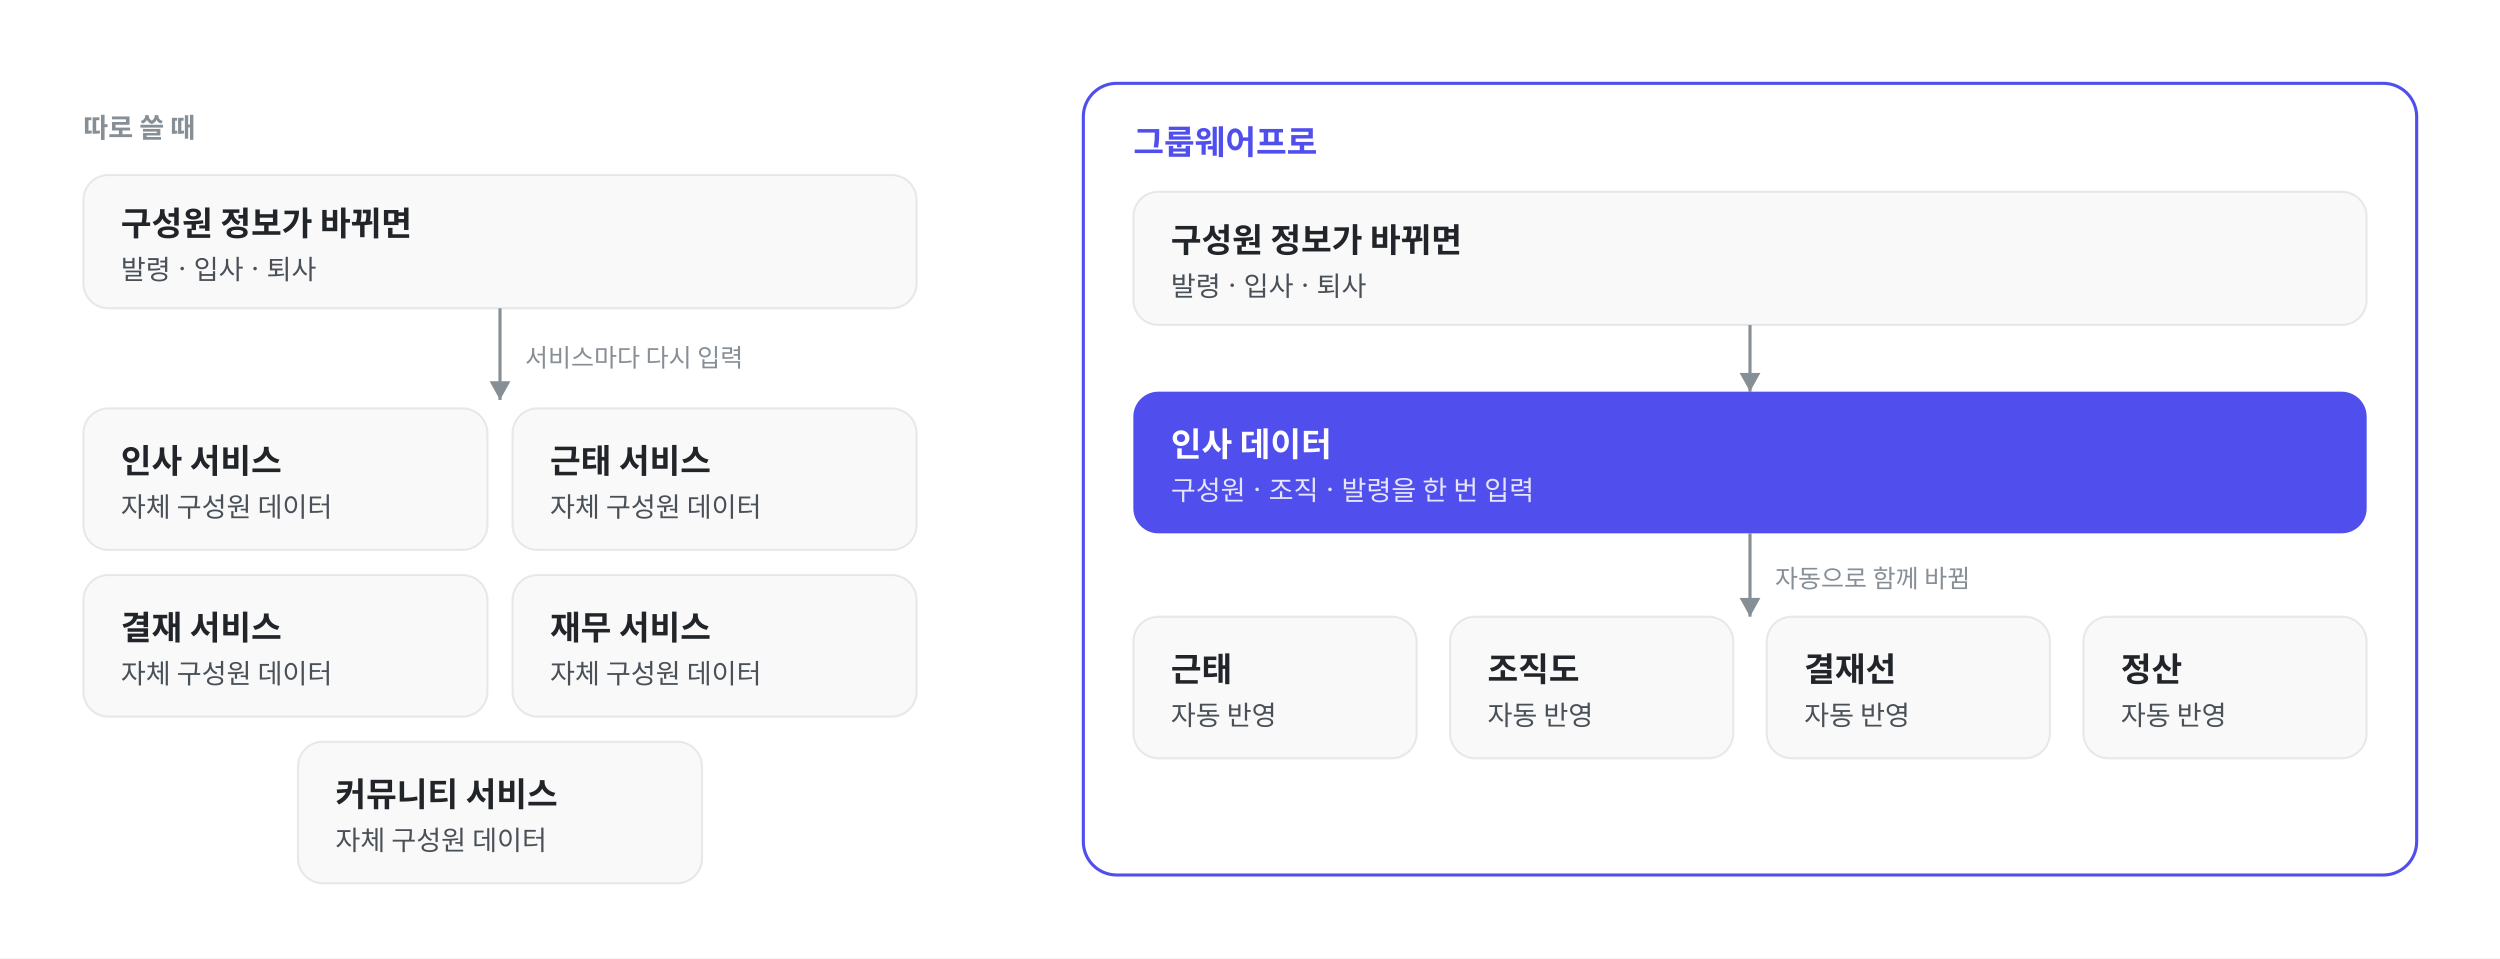
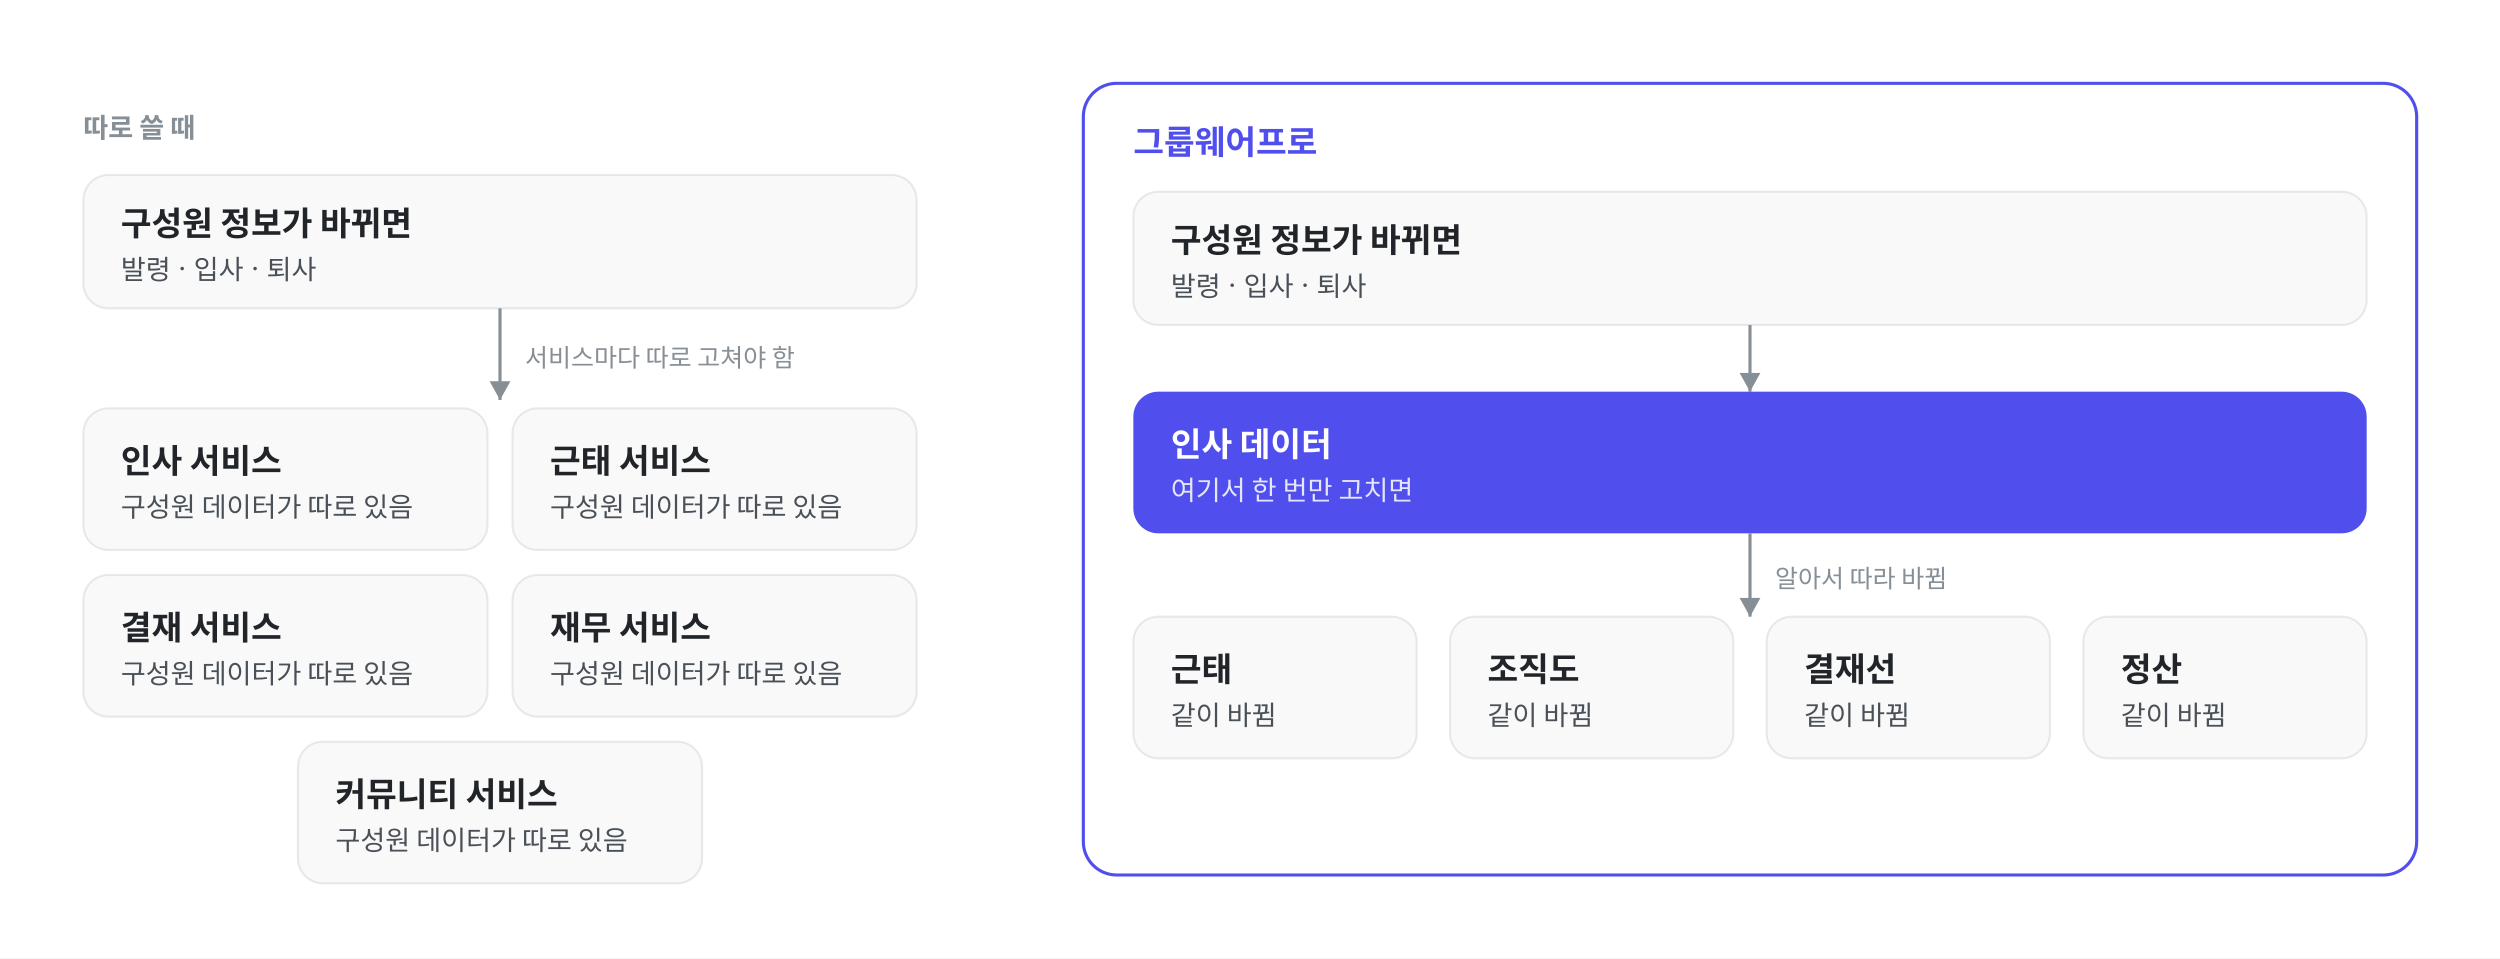
<svg xmlns="http://www.w3.org/2000/svg" viewBox="0 0 1200 460" width="1200" height="460" font-family="Pretendard Variable, Pretendard, -apple-system, BlinkMacSystemFont, sans-serif" aria-hidden="true">
  <rect width="1200" height="460" fill="#ffffff" />
  <text x="40" y="66" font-size="13" font-weight="600" fill="#868e96" text-anchor="start">따로 쓸 때</text>
  <rect x="40" y="84" width="400" height="64" rx="12" fill="#f9f9f9" stroke="#000000" stroke-opacity="0.08" stroke-width="1" />
  <text x="58" y="113" font-size="16" font-weight="600" fill="#212529">구성원 정보가 바뀌면</text>
  <text x="58" y="134" font-size="13" fill="#495057" fill-opacity="1">발령 · 입사 · 퇴사</text>
  <path d="M240 148 V192" fill="none" stroke="#868e96" stroke-width="1.5" />
  <polygon points="235,183 240,192 245,183" fill="#868e96" />
-   <text x="252" y="176" font-size="12" font-weight="500" fill="#868e96" text-anchor="start">서비스마다 다시 입력</text>
+   <text x="252" y="176" font-size="12" font-weight="500" fill="#868e96" text-anchor="start">서비스마다 따로 고쳐야 함</text>
  <rect x="40" y="196" width="194" height="68" rx="12" fill="#f9f9f9" stroke="#000000" stroke-opacity="0.08" stroke-width="1" />
  <text x="58" y="227" font-size="16" font-weight="600" fill="#212529">인사 서비스</text>
-   <text x="58" y="248" font-size="13" fill="#495057" fill-opacity="1">자체 구성원 데이터</text>
+   <text x="58" y="248" font-size="13" fill="#495057" fill-opacity="1">구성원 데이터가 따로 있음</text>
  <rect x="246" y="196" width="194" height="68" rx="12" fill="#f9f9f9" stroke="#000000" stroke-opacity="0.08" stroke-width="1" />
  <text x="264" y="227" font-size="16" font-weight="600" fill="#212529">근태 서비스</text>
-   <text x="264" y="248" font-size="13" fill="#495057" fill-opacity="1">자체 구성원 데이터</text>
+   <text x="264" y="248" font-size="13" fill="#495057" fill-opacity="1">구성원 데이터가 따로 있음</text>
  <rect x="40" y="276" width="194" height="68" rx="12" fill="#f9f9f9" stroke="#000000" stroke-opacity="0.08" stroke-width="1" />
  <text x="58" y="307" font-size="16" font-weight="600" fill="#212529">결재 서비스</text>
-   <text x="58" y="328" font-size="13" fill="#495057" fill-opacity="1">자체 구성원 데이터</text>
+   <text x="58" y="328" font-size="13" fill="#495057" fill-opacity="1">구성원 데이터가 따로 있음</text>
  <rect x="246" y="276" width="194" height="68" rx="12" fill="#f9f9f9" stroke="#000000" stroke-opacity="0.08" stroke-width="1" />
  <text x="264" y="307" font-size="16" font-weight="600" fill="#212529">재무 서비스</text>
-   <text x="264" y="328" font-size="13" fill="#495057" fill-opacity="1">자체 구성원 데이터</text>
+   <text x="264" y="328" font-size="13" fill="#495057" fill-opacity="1">구성원 데이터가 따로 있음</text>
  <rect x="143" y="356" width="194" height="68" rx="12" fill="#f9f9f9" stroke="#000000" stroke-opacity="0.08" stroke-width="1" />
  <text x="161" y="387" font-size="16" font-weight="600" fill="#212529">커뮤니티 서비스</text>
-   <text x="161" y="408" font-size="13" fill="#495057" fill-opacity="1">자체 구성원 데이터</text>
+   <text x="161" y="408" font-size="13" fill="#495057" fill-opacity="1">구성원 데이터가 따로 있음</text>
  <rect x="520" y="40" width="640" height="380" rx="16" fill="#ffffff" stroke="#504fed" stroke-width="1.5" />
  <text x="544" y="74" font-size="16" font-weight="700" fill="#504fed" text-anchor="start">그룹웨어프로</text>
  <rect x="544" y="92" width="592" height="64" rx="12" fill="#f9f9f9" stroke="#000000" stroke-opacity="0.08" stroke-width="1" />
  <text x="562" y="121" font-size="16" font-weight="600" fill="#212529">구성원 정보가 바뀌면</text>
  <text x="562" y="142" font-size="13" fill="#495057" fill-opacity="1">발령 · 입사 · 퇴사</text>
  <path d="M840 156 V188" fill="none" stroke="#868e96" stroke-width="1.5" />
  <polygon points="835,179 840,188 845,179" fill="#868e96" />
  <rect x="544" y="188" width="592" height="68" rx="12" fill="#504fed" stroke="#504fed" stroke-opacity="0" stroke-width="1" />
  <text x="562" y="219" font-size="16" font-weight="600" fill="#ffffff">인사 데이터</text>
-   <text x="562" y="240" font-size="13" fill="#ffffff" fill-opacity="0.85">구성원 · 조직 · 발령을 한 번 입력</text>
+   <text x="562" y="240" font-size="13" fill="#ffffff" fill-opacity="0.85">여기서 한 번만 고치면</text>
  <path d="M840 256 V296" fill="none" stroke="#868e96" stroke-width="1.5" />
  <polygon points="835,287 840,296 845,287" fill="#868e96" />
-   <text x="852" y="282" font-size="12" font-weight="500" fill="#868e96" text-anchor="start">자동으로 함께 바뀜</text>
+   <text x="852" y="282" font-size="12" font-weight="500" fill="#868e96" text-anchor="start">알아서 따라 바뀜</text>
  <rect x="544" y="296" width="136" height="68" rx="12" fill="#f9f9f9" stroke="#000000" stroke-opacity="0.08" stroke-width="1" />
  <text x="562" y="327" font-size="16" font-weight="600" fill="#212529">근태</text>
-   <text x="562" y="348" font-size="13" fill="#495057" fill-opacity="1">자동 반영</text>
+   <text x="562" y="348" font-size="13" fill="#495057" fill-opacity="1">같이 바뀜</text>
  <rect x="696" y="296" width="136" height="68" rx="12" fill="#f9f9f9" stroke="#000000" stroke-opacity="0.08" stroke-width="1" />
  <text x="714" y="327" font-size="16" font-weight="600" fill="#212529">조직도</text>
-   <text x="714" y="348" font-size="13" fill="#495057" fill-opacity="1">자동 반영</text>
+   <text x="714" y="348" font-size="13" fill="#495057" fill-opacity="1">같이 바뀜</text>
  <rect x="848" y="296" width="136" height="68" rx="12" fill="#f9f9f9" stroke="#000000" stroke-opacity="0.08" stroke-width="1" />
  <text x="866" y="327" font-size="16" font-weight="600" fill="#212529">결재선</text>
-   <text x="866" y="348" font-size="13" fill="#495057" fill-opacity="1">자동 반영</text>
+   <text x="866" y="348" font-size="13" fill="#495057" fill-opacity="1">같이 바뀜</text>
  <rect x="1000" y="296" width="136" height="68" rx="12" fill="#f9f9f9" stroke="#000000" stroke-opacity="0.08" stroke-width="1" />
  <text x="1018" y="327" font-size="16" font-weight="600" fill="#212529">정산</text>
-   <text x="1018" y="348" font-size="13" fill="#495057" fill-opacity="1">자동 반영</text>
+   <text x="1018" y="348" font-size="13" fill="#495057" fill-opacity="1">같이 바뀜</text>
</svg>
